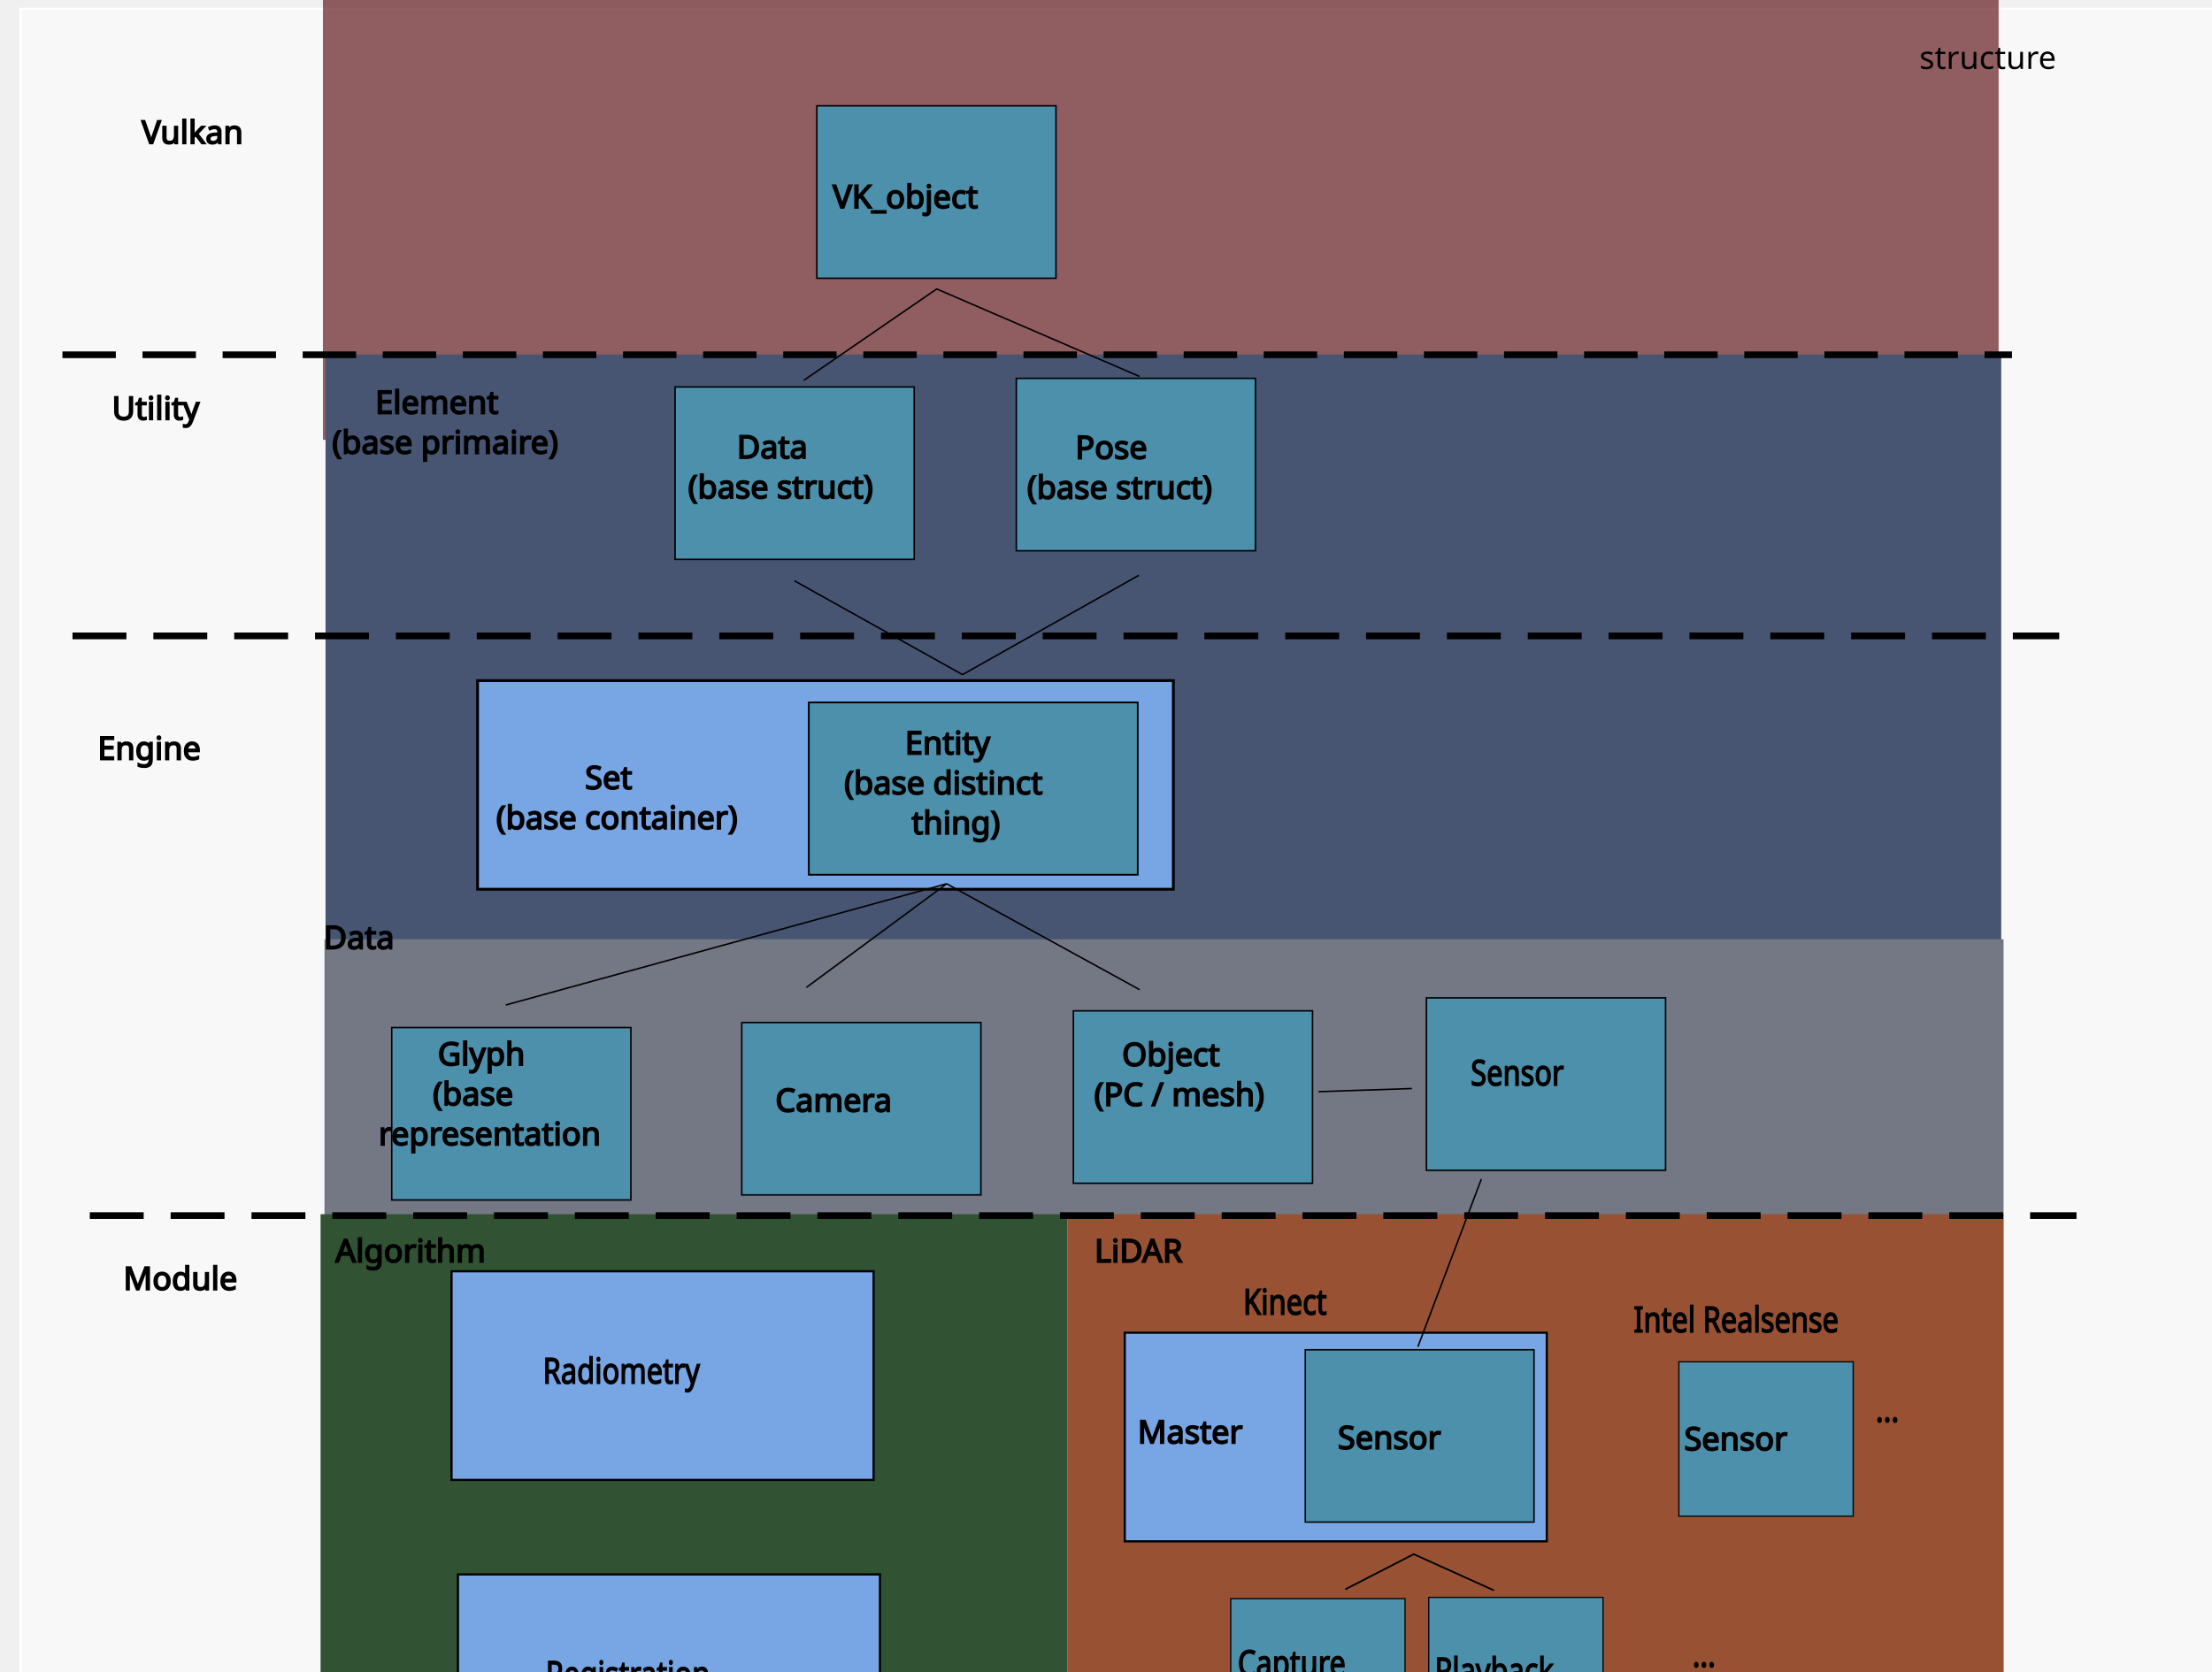
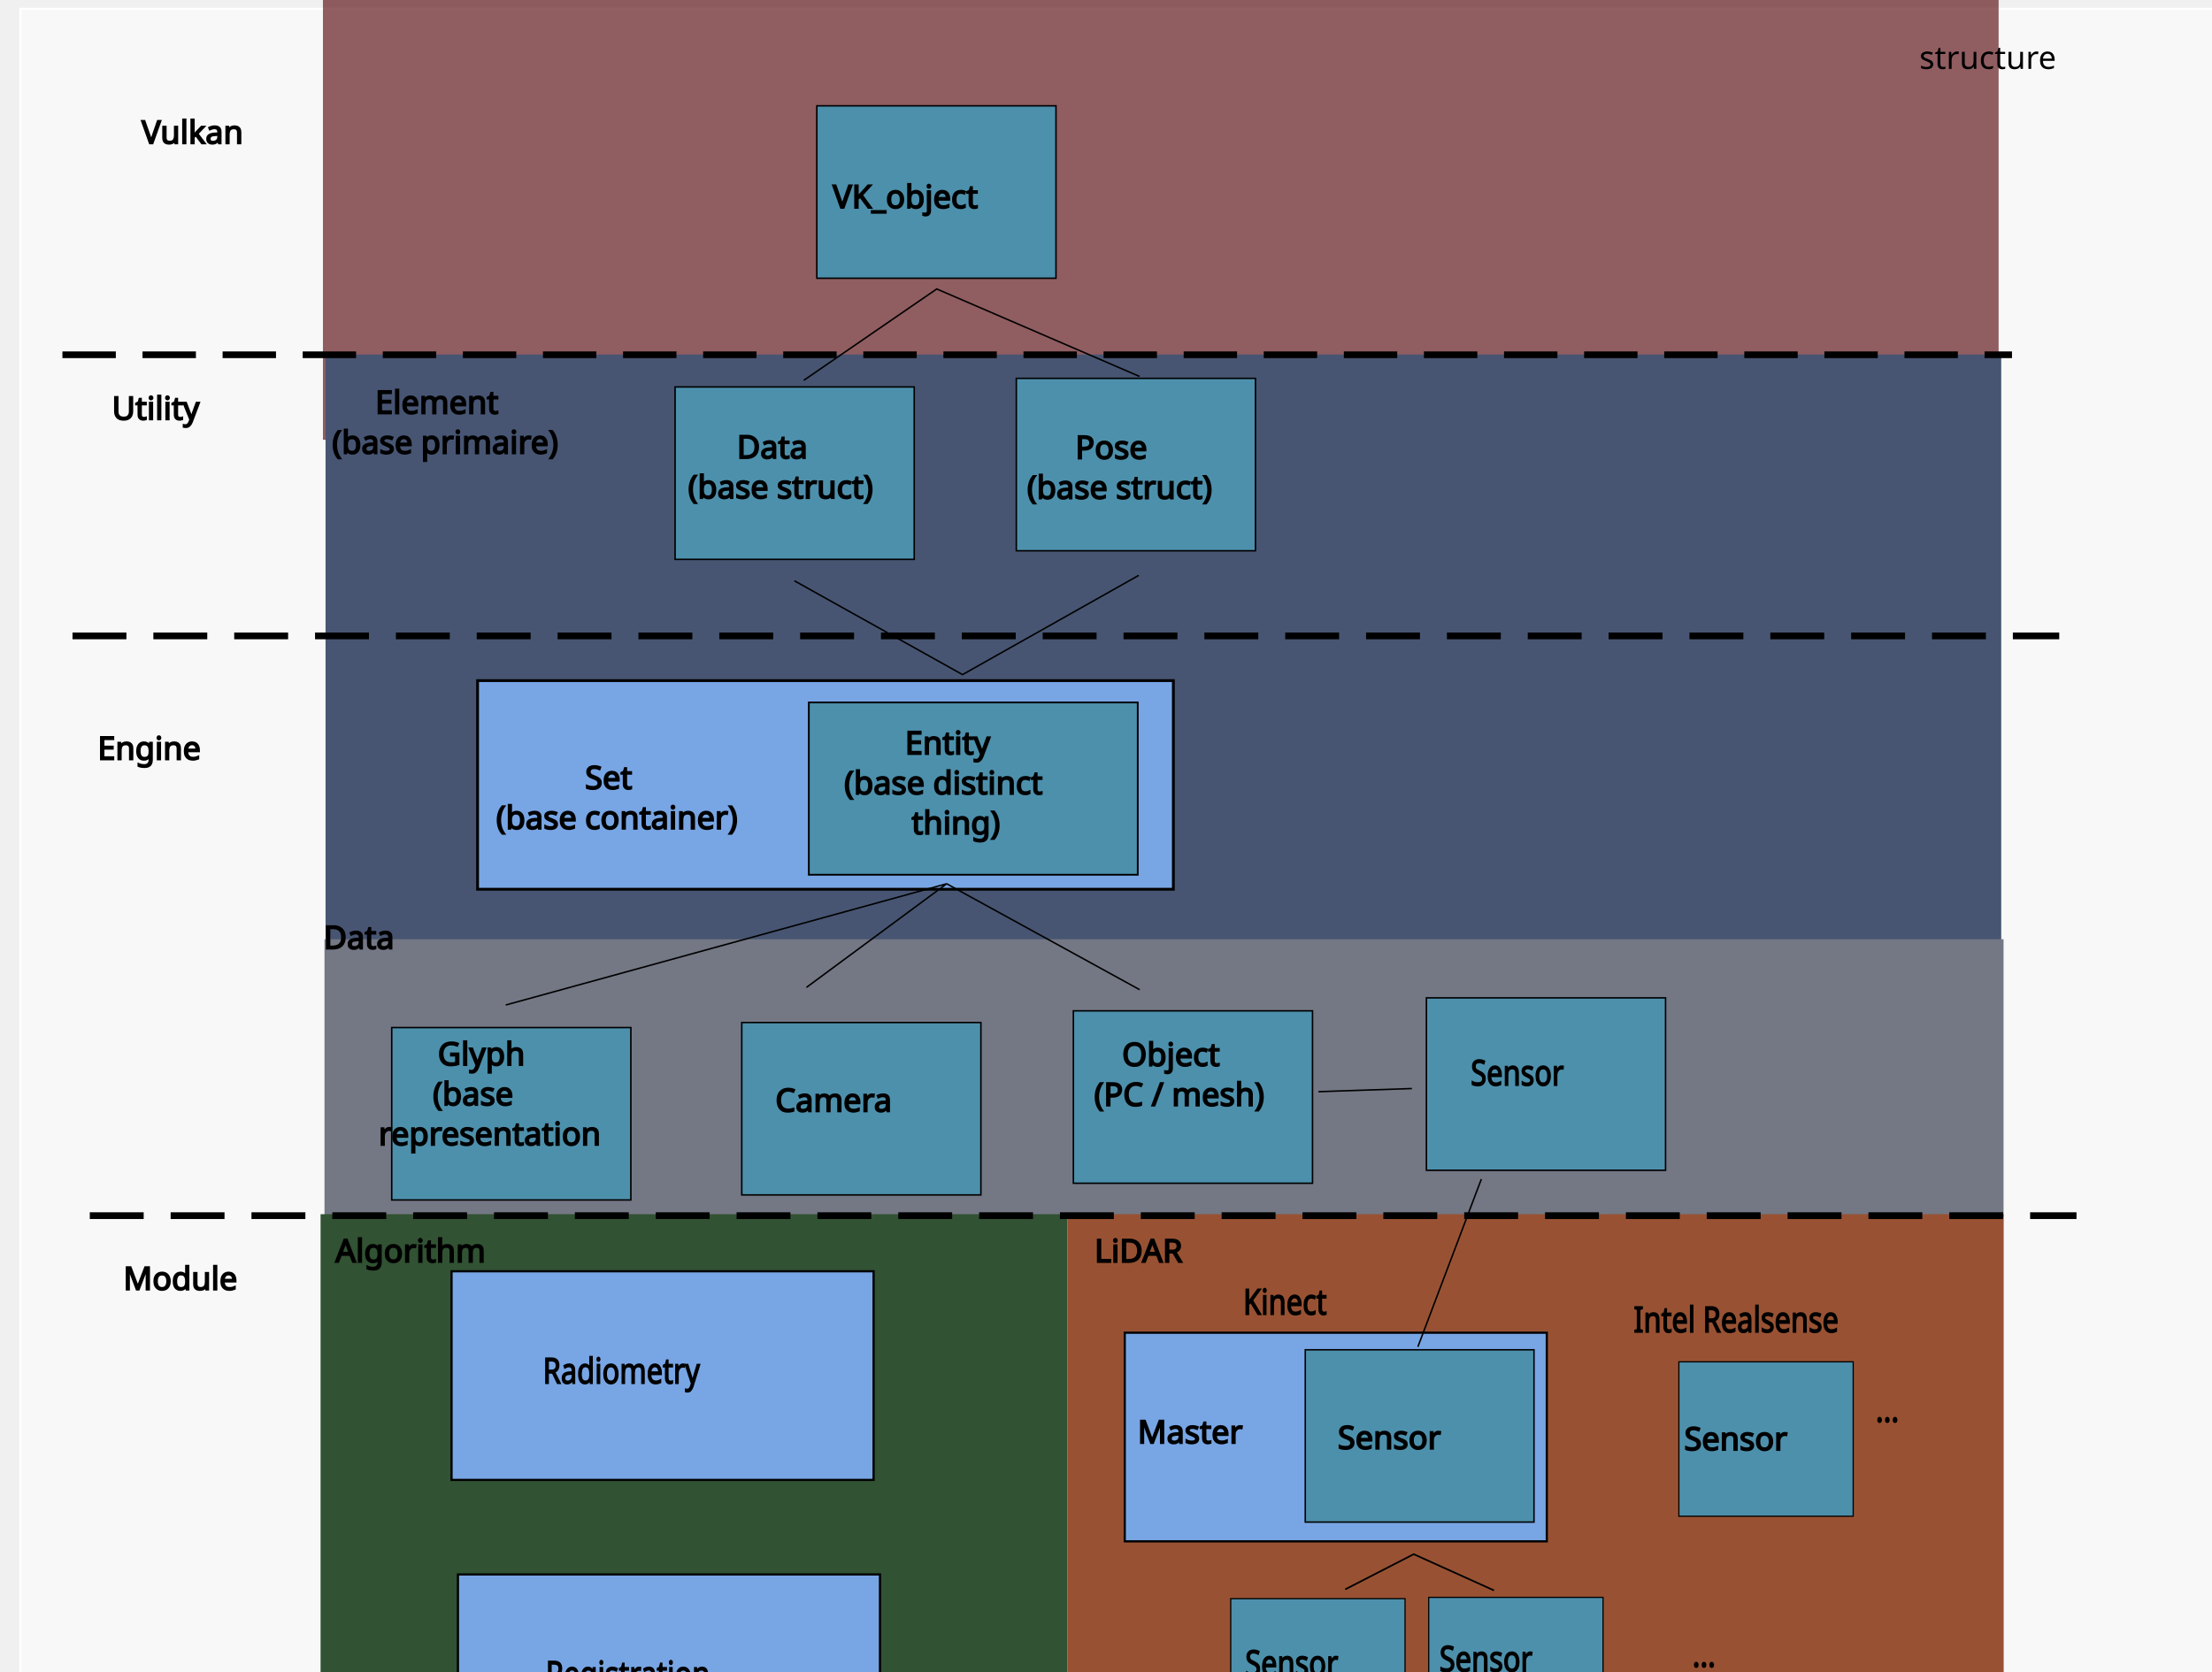
<svg xmlns="http://www.w3.org/2000/svg" width="390.759mm" height="295.349mm" viewBox="0 0 390.759 295.349" version="1.1" id="svg5">
  <defs id="defs2">
    <marker style="overflow:visible" id="TriangleOutL" refX="0" refY="0" orient="auto">
      <path transform="scale(0.8)" style="fill:context-stroke;fill-rule:evenodd;stroke:context-stroke;stroke-width:1pt" d="M 5.77,0 -2.88,5 V -5 Z" id="path2060" />
    </marker>
    <marker style="overflow:visible" id="TriangleInL" refX="0" refY="0" orient="auto">
      <path transform="scale(-0.8)" style="fill:context-stroke;fill-rule:evenodd;stroke:context-stroke;stroke-width:1pt" d="M 5.77,0 -2.88,5 V -5 Z" id="path2051" />
    </marker>
    <marker style="overflow:visible" id="TriangleInM" refX="0" refY="0" orient="auto">
      <path transform="scale(-0.4)" style="fill:context-stroke;fill-rule:evenodd;stroke:context-stroke;stroke-width:1pt" d="M 5.77,0 -2.88,5 V -5 Z" id="path2054" />
    </marker>
  </defs>
  <g id="layer1" transform="translate(331.2249,-3.443989)">
    <rect style="fill:#ffffff;fill-opacity:0.555;stroke:#ffffff;stroke-width:0.369" id="rect16124" width="390.389" height="323.467" x="-327.616" y="4.998" />
    <rect style="fill:#60161d;fill-opacity:0.685;stroke:none;stroke-width:7.63" id="rect33963-14" width="296.016" height="78.315" x="-274.177" y="2.835" />
    <rect style="opacity:1;fill:#475572;fill-opacity:1;stroke:none;stroke-width:8.889" id="rect33963" width="296.016" height="106.292" x="-273.715" y="66.081" />
    <rect style="fill:#747784;fill-opacity:1;stroke:none;stroke-width:6.043" id="rect33963-1" width="296.613" height="49.037" x="-273.901" y="169.394" />
    <rect style="fill:#985233;fill-opacity:1;stroke:none;stroke-width:6.794" id="rect33963-1-4-6" width="165.381" height="111.166" x="-142.648" y="217.973" />
    <rect style="fill:#315233;fill-opacity:1;stroke:none;stroke-width:6.069" id="rect33963-1-4-6-8" width="131.945" height="111.166" x="-274.593" y="217.973" />
    <text xml:space="preserve" style="font-style:normal;font-variant:normal;font-weight:normal;font-stretch:normal;font-size:5.644px;line-height:1.25;font-family:sans-serif;-inkscape-font-specification:'sans-serif, Normal';font-variant-ligatures:normal;font-variant-caps:normal;font-variant-numeric:normal;font-variant-east-asian:normal;text-align:center;text-anchor:middle;stroke:#000000;stroke-width:0.265;stroke-opacity:1" x="-248.911" y="76.522" id="text1714-6">
      <tspan style="font-style:normal;font-variant:normal;font-weight:normal;font-stretch:normal;font-size:5.644px;font-family:sans-serif;-inkscape-font-specification:'sans-serif, Normal';font-variant-ligatures:normal;font-variant-caps:normal;font-variant-numeric:normal;font-variant-east-asian:normal;text-align:center;text-anchor:middle;stroke:#000000;stroke-width:0.265;stroke-opacity:1" x="-248.911" y="76.522" id="tspan5735-0">Element</tspan>
      <tspan style="font-style:normal;font-variant:normal;font-weight:normal;font-stretch:normal;font-size:5.644px;font-family:sans-serif;-inkscape-font-specification:'sans-serif, Normal';font-variant-ligatures:normal;font-variant-caps:normal;font-variant-numeric:normal;font-variant-east-asian:normal;text-align:center;text-anchor:middle;stroke:#000000;stroke-width:0.265;stroke-opacity:1" x="-248.911" y="83.578" id="tspan2691">(base primaire)</tspan>
    </text>
    <text xml:space="preserve" style="font-style:normal;font-variant:normal;font-weight:normal;font-stretch:normal;font-size:5.644px;line-height:1.25;font-family:sans-serif;-inkscape-font-specification:'sans-serif, Normal';font-variant-ligatures:normal;font-variant-caps:normal;font-variant-numeric:normal;font-variant-east-asian:normal;text-align:center;text-anchor:middle;stroke:#000000;stroke-width:0.265;stroke-opacity:1" x="-264.151" y="171.078" id="text1714-6-9-9">
      <tspan style="font-style:normal;font-variant:normal;font-weight:normal;font-stretch:normal;font-size:5.644px;font-family:sans-serif;-inkscape-font-specification:'sans-serif, Normal';font-variant-ligatures:normal;font-variant-caps:normal;font-variant-numeric:normal;font-variant-east-asian:normal;text-align:center;text-anchor:middle;stroke:#000000;stroke-width:0.265;stroke-opacity:1" x="-264.151" y="171.078" id="tspan5735-0-0-3">Data</tspan>
    </text>
    <rect style="fill:#78a5e4;fill-opacity:1;stroke:#000000;stroke-width:0.497;stroke-opacity:1" id="rect896-8" width="122.913" height="36.862" x="-246.859" y="123.696" />
    <rect style="fill:#4d90ac;fill-opacity:1;stroke:#000000;stroke-width:0.311;stroke-opacity:1" id="rect896" width="58.104" height="30.443" x="-188.341" y="127.553" />
    <text xml:space="preserve" style="font-style:normal;font-variant:normal;font-weight:normal;font-stretch:normal;font-size:5.644px;line-height:1.25;font-family:sans-serif;-inkscape-font-specification:'sans-serif, Normal';font-variant-ligatures:normal;font-variant-caps:normal;font-variant-numeric:normal;font-variant-east-asian:normal;text-align:center;text-anchor:middle;stroke:#000000;stroke-width:0.265;stroke-opacity:1" x="-158.693" y="136.7" id="text1714">
      <tspan style="font-style:normal;font-variant:normal;font-weight:normal;font-stretch:normal;font-size:5.644px;font-family:sans-serif;-inkscape-font-specification:'sans-serif, Normal';font-variant-ligatures:normal;font-variant-caps:normal;font-variant-numeric:normal;font-variant-east-asian:normal;text-align:center;text-anchor:middle;stroke:#000000;stroke-width:0.265;stroke-opacity:1" x="-158.693" y="136.7" id="tspan5735">Entity</tspan>
      <tspan style="font-style:normal;font-variant:normal;font-weight:normal;font-stretch:normal;font-size:5.644px;font-family:sans-serif;-inkscape-font-specification:'sans-serif, Normal';font-variant-ligatures:normal;font-variant-caps:normal;font-variant-numeric:normal;font-variant-east-asian:normal;text-align:center;text-anchor:middle;stroke:#000000;stroke-width:0.265;stroke-opacity:1" x="-158.693" y="143.756" id="tspan5782">(base distinct </tspan>
      <tspan style="font-style:normal;font-variant:normal;font-weight:normal;font-stretch:normal;font-size:5.644px;font-family:sans-serif;-inkscape-font-specification:'sans-serif, Normal';font-variant-ligatures:normal;font-variant-caps:normal;font-variant-numeric:normal;font-variant-east-asian:normal;text-align:center;text-anchor:middle;stroke:#000000;stroke-width:0.265;stroke-opacity:1" x="-158.693" y="150.811" id="tspan7902">thing)</tspan>
    </text>
    <rect style="fill:#4d90ac;fill-opacity:1;stroke:#000000;stroke-width:0.265;stroke-opacity:1" id="rect896-89" width="42.244" height="30.462" x="-141.607" y="182.042" />
    <text xml:space="preserve" style="font-style:normal;font-variant:normal;font-weight:normal;font-stretch:normal;font-size:5.644px;line-height:1.25;font-family:sans-serif;-inkscape-font-specification:'sans-serif, Normal';font-variant-ligatures:normal;font-variant-caps:normal;font-variant-numeric:normal;font-variant-east-asian:normal;text-align:center;text-anchor:middle;stroke:#000000;stroke-width:0.265;stroke-opacity:1" x="-119.238" y="191.756" id="text1714-64">
      <tspan id="tspan1712-3" style="font-style:normal;font-variant:normal;font-weight:normal;font-stretch:normal;font-size:5.644px;font-family:sans-serif;-inkscape-font-specification:'sans-serif, Normal';font-variant-ligatures:normal;font-variant-caps:normal;font-variant-numeric:normal;font-variant-east-asian:normal;text-align:center;text-anchor:middle;stroke:#000000;stroke-width:0.265;stroke-opacity:1" x="-119.238" y="191.756">Object</tspan>
      <tspan style="font-style:normal;font-variant:normal;font-weight:normal;font-stretch:normal;font-size:5.644px;font-family:sans-serif;-inkscape-font-specification:'sans-serif, Normal';font-variant-ligatures:normal;font-variant-caps:normal;font-variant-numeric:normal;font-variant-east-asian:normal;text-align:center;text-anchor:middle;stroke:#000000;stroke-width:0.265;stroke-opacity:1" x="-119.238" y="198.812" id="tspan31376">(PC / mesh)</tspan>
    </text>
    <rect style="fill:#4d90ac;fill-opacity:1;stroke:#000000;stroke-width:0.265;stroke-opacity:1" id="rect896-89-3" width="42.244" height="30.462" x="-211.968" y="71.813" />
    <text xml:space="preserve" style="font-style:normal;font-variant:normal;font-weight:normal;font-stretch:normal;font-size:5.644px;line-height:1.25;font-family:sans-serif;-inkscape-font-specification:'sans-serif, Normal';font-variant-ligatures:normal;font-variant-caps:normal;font-variant-numeric:normal;font-variant-east-asian:normal;text-align:center;text-anchor:middle;stroke:#000000;stroke-width:0.265;stroke-opacity:1" x="-189.661" y="84.422" id="text1714-64-1">
      <tspan id="tspan1712-3-7" style="font-style:normal;font-variant:normal;font-weight:normal;font-stretch:normal;font-size:5.644px;font-family:sans-serif;-inkscape-font-specification:'sans-serif, Normal';font-variant-ligatures:normal;font-variant-caps:normal;font-variant-numeric:normal;font-variant-east-asian:normal;text-align:center;text-anchor:middle;stroke:#000000;stroke-width:0.265;stroke-opacity:1" x="-189.661" y="84.422">Data</tspan>
      <tspan style="font-style:normal;font-variant:normal;font-weight:normal;font-stretch:normal;font-size:5.644px;font-family:sans-serif;-inkscape-font-specification:'sans-serif, Normal';font-variant-ligatures:normal;font-variant-caps:normal;font-variant-numeric:normal;font-variant-east-asian:normal;text-align:center;text-anchor:middle;stroke:#000000;stroke-width:0.265;stroke-opacity:1" x="-189.661" y="91.478" id="tspan14858">(base struct)</tspan>
    </text>
    <text xml:space="preserve" style="font-style:normal;font-variant:normal;font-weight:normal;font-stretch:normal;font-size:5.644px;line-height:1.25;font-family:sans-serif;-inkscape-font-specification:'sans-serif, Normal';font-variant-ligatures:normal;font-variant-caps:normal;font-variant-numeric:normal;font-variant-east-asian:normal;text-align:center;text-anchor:middle;stroke:#000000;stroke-width:0.265;stroke-opacity:1" x="-218.575" y="142.839" id="text1714-83">
      <tspan style="font-style:normal;font-variant:normal;font-weight:normal;font-stretch:normal;font-size:5.644px;font-family:sans-serif;-inkscape-font-specification:'sans-serif, Normal';font-variant-ligatures:normal;font-variant-caps:normal;font-variant-numeric:normal;font-variant-east-asian:normal;text-align:center;text-anchor:middle;stroke:#000000;stroke-width:0.265;stroke-opacity:1" x="-218.575" y="142.839" id="tspan4414">Set</tspan>
      <tspan style="font-style:normal;font-variant:normal;font-weight:normal;font-stretch:normal;font-size:5.644px;font-family:sans-serif;-inkscape-font-specification:'sans-serif, Normal';font-variant-ligatures:normal;font-variant-caps:normal;font-variant-numeric:normal;font-variant-east-asian:normal;text-align:center;text-anchor:middle;stroke:#000000;stroke-width:0.265;stroke-opacity:1" x="-218.575" y="149.895" id="tspan4418">(base container)</tspan>
    </text>
    <rect style="fill:#78a5e4;fill-opacity:1;stroke:#000000;stroke-width:0.387;stroke-opacity:1" id="rect896-8-6" width="74.557" height="36.862" x="-132.535" y="238.911" />
    <rect style="fill:#78a5e4;fill-opacity:1;stroke:#000000;stroke-width:0.387;stroke-opacity:1" id="rect896-8-6-6" width="74.557" height="36.862" x="-251.459" y="228.058" />
    <rect style="fill:#4d90ac;fill-opacity:1;stroke:#000000;stroke-width:0.259;stroke-opacity:1" id="rect896-9" width="40.404" height="30.443" x="-100.643" y="241.927" />
    <text xml:space="preserve" style="font-style:normal;font-variant:normal;font-weight:normal;font-stretch:normal;font-size:5.644px;line-height:1.25;font-family:sans-serif;-inkscape-font-specification:'sans-serif, Normal';font-variant-ligatures:normal;font-variant-caps:normal;font-variant-numeric:normal;font-variant-east-asian:normal;text-align:center;text-anchor:middle;stroke:#000000;stroke-width:0.265;stroke-opacity:1" x="-82.122" y="259.436" id="text1714-4">
      <tspan style="font-style:normal;font-variant:normal;font-weight:normal;font-stretch:normal;font-size:5.644px;font-family:sans-serif;-inkscape-font-specification:'sans-serif, Normal';font-variant-ligatures:normal;font-variant-caps:normal;font-variant-numeric:normal;font-variant-east-asian:normal;text-align:center;text-anchor:middle;stroke:#000000;stroke-width:0.265;stroke-opacity:1" x="-82.122" y="259.436" id="tspan7902-6">Sensor</tspan>
    </text>
    <text xml:space="preserve" style="font-style:normal;font-variant:normal;font-weight:normal;font-stretch:normal;font-size:5.644px;line-height:1.25;font-family:sans-serif;-inkscape-font-specification:'sans-serif, Normal';font-variant-ligatures:normal;font-variant-caps:normal;font-variant-numeric:normal;font-variant-east-asian:normal;text-align:center;text-anchor:middle;stroke:#000000;stroke-width:0.265;stroke-opacity:1" x="-117.307" y="258.442" id="text1714-83-4">
      <tspan style="font-style:normal;font-variant:normal;font-weight:normal;font-stretch:normal;font-size:5.644px;font-family:sans-serif;-inkscape-font-specification:'sans-serif, Normal';font-variant-ligatures:normal;font-variant-caps:normal;font-variant-numeric:normal;font-variant-east-asian:normal;text-align:center;text-anchor:middle;stroke:#000000;stroke-width:0.265;stroke-opacity:1" x="-117.307" y="258.442" id="tspan4418-2">Master</tspan>
    </text>
    <rect style="fill:#4d90ac;fill-opacity:1;stroke:#000000;stroke-width:0.265;stroke-opacity:1" id="rect896-1-5" width="42.244" height="30.462" x="-186.925" y="22.142" />
    <text xml:space="preserve" style="font-style:normal;font-variant:normal;font-weight:normal;font-stretch:normal;font-size:5.644px;line-height:1.25;font-family:sans-serif;-inkscape-font-specification:'sans-serif, Normal';font-variant-ligatures:normal;font-variant-caps:normal;font-variant-numeric:normal;font-variant-east-asian:normal;stroke:#000000;stroke-width:0.265;stroke-opacity:1" x="-184.121" y="40.194" id="text1714-7-9">
      <tspan id="tspan1712-5-7" style="font-style:normal;font-variant:normal;font-weight:normal;font-stretch:normal;font-size:5.644px;font-family:sans-serif;-inkscape-font-specification:'sans-serif, Normal';font-variant-ligatures:normal;font-variant-caps:normal;font-variant-numeric:normal;font-variant-east-asian:normal;stroke:#000000;stroke-width:0.265;stroke-opacity:1" x="-184.121" y="40.194">VK_object</tspan>
    </text>
    <rect style="fill:#4d90ac;fill-opacity:1;stroke:#000000;stroke-width:0.265;stroke-opacity:1" id="rect896-17" width="42.244" height="30.462" x="-262.024" y="184.995" />
    <text xml:space="preserve" style="font-style:normal;font-variant:normal;font-weight:normal;font-stretch:normal;font-size:5.644px;line-height:1.25;font-family:sans-serif;-inkscape-font-specification:'sans-serif, Normal';font-variant-ligatures:normal;font-variant-caps:normal;font-variant-numeric:normal;font-variant-east-asian:normal;text-align:center;text-anchor:middle;stroke:#000000;stroke-width:0.265;stroke-opacity:1" x="-241.048" y="191.654" id="text1714-8">
      <tspan id="tspan1712-57" style="font-style:normal;font-variant:normal;font-weight:normal;font-stretch:normal;font-size:5.644px;font-family:sans-serif;-inkscape-font-specification:'sans-serif, Normal';font-variant-ligatures:normal;font-variant-caps:normal;font-variant-numeric:normal;font-variant-east-asian:normal;text-align:center;text-anchor:middle;stroke:#000000;stroke-width:0.265;stroke-opacity:1" x="-241.048" y="191.654">Glyph</tspan>
      <tspan style="font-style:normal;font-variant:normal;font-weight:normal;font-stretch:normal;font-size:5.644px;font-family:sans-serif;-inkscape-font-specification:'sans-serif, Normal';font-variant-ligatures:normal;font-variant-caps:normal;font-variant-numeric:normal;font-variant-east-asian:normal;text-align:center;text-anchor:middle;stroke:#000000;stroke-width:0.265;stroke-opacity:1" x="-241.048" y="198.71" id="tspan20344">(base  </tspan>
      <tspan style="font-style:normal;font-variant:normal;font-weight:normal;font-stretch:normal;font-size:5.644px;font-family:sans-serif;-inkscape-font-specification:'sans-serif, Normal';font-variant-ligatures:normal;font-variant-caps:normal;font-variant-numeric:normal;font-variant-east-asian:normal;text-align:center;text-anchor:middle;stroke:#000000;stroke-width:0.265;stroke-opacity:1" x="-241.048" y="205.765" id="tspan23356">representation</tspan>
    </text>
    <rect style="fill:#4d90ac;fill-opacity:1;stroke:#000000;stroke-width:0.265;stroke-opacity:1" id="rect896-17-4-1-6" width="42.244" height="30.462" x="-79.24" y="179.748" />
    <text xml:space="preserve" style="font-style:normal;font-variant:normal;font-weight:normal;font-stretch:normal;font-size:5.644px;line-height:1.25;font-family:sans-serif;-inkscape-font-specification:'sans-serif, Normal';font-variant-ligatures:normal;font-variant-caps:normal;font-variant-numeric:normal;font-variant-east-asian:normal;text-align:center;text-anchor:middle;stroke:#000000;stroke-width:0.214;stroke-opacity:1" x="-66.37" y="176.117" id="text1714-8-1" transform="scale(0.9022003,1.108401)">
      <tspan style="font-style:normal;font-variant:normal;font-weight:normal;font-stretch:normal;font-size:5.644px;font-family:sans-serif;-inkscape-font-specification:'sans-serif, Normal';font-variant-ligatures:normal;font-variant-caps:normal;font-variant-numeric:normal;font-variant-east-asian:normal;text-align:center;text-anchor:middle;stroke:#000000;stroke-width:0.214;stroke-opacity:1" x="-66.37" y="176.117" id="tspan25914">Sensor</tspan>
    </text>
    <rect style="fill:#4d90ac;fill-opacity:1;stroke:#000000;stroke-width:0.214;stroke-opacity:1" id="rect896-17-4-6" width="30.795" height="27.282" x="-113.812" y="285.896" />
    <text xml:space="preserve" style="font-style:normal;font-variant:normal;font-weight:normal;font-stretch:normal;font-size:5.644px;line-height:1.25;font-family:sans-serif;-inkscape-font-specification:'sans-serif, Normal';font-variant-ligatures:normal;font-variant-caps:normal;font-variant-numeric:normal;font-variant-east-asian:normal;text-align:center;text-anchor:middle;stroke:#000000;stroke-width:0.214;stroke-opacity:1" x="-109.073" y="270.221" id="text1714-8-1-5" transform="scale(0.9022003,1.108401)">
-       <tspan style="font-style:normal;font-variant:normal;font-weight:normal;font-stretch:normal;font-size:5.644px;font-family:sans-serif;-inkscape-font-specification:'sans-serif, Normal';font-variant-ligatures:normal;font-variant-caps:normal;font-variant-numeric:normal;font-variant-east-asian:normal;text-align:center;text-anchor:middle;stroke:#000000;stroke-width:0.214;stroke-opacity:1" x="-109.073" y="270.221" id="tspan25914-7">Capture</tspan>
-       <tspan style="font-style:normal;font-variant:normal;font-weight:normal;font-stretch:normal;font-size:5.644px;font-family:sans-serif;-inkscape-font-specification:'sans-serif, Normal';font-variant-ligatures:normal;font-variant-caps:normal;font-variant-numeric:normal;font-variant-east-asian:normal;text-align:center;text-anchor:middle;stroke:#000000;stroke-width:0.214;stroke-opacity:1" x="-109.073" y="277.276" id="tspan7703">sensor</tspan>
+       <tspan style="font-style:normal;font-variant:normal;font-weight:normal;font-stretch:normal;font-size:5.644px;font-family:sans-serif;-inkscape-font-specification:'sans-serif, Normal';font-variant-ligatures:normal;font-variant-caps:normal;font-variant-numeric:normal;font-variant-east-asian:normal;text-align:center;text-anchor:middle;stroke:#000000;stroke-width:0.214;stroke-opacity:1" x="-109.073" y="270.221" id="tspan7703">Sensor</tspan>
+       <tspan style="font-style:normal;font-variant:normal;font-weight:normal;font-stretch:normal;font-size:5.644px;font-family:sans-serif;-inkscape-font-specification:'sans-serif, Normal';font-variant-ligatures:normal;font-variant-caps:normal;font-variant-numeric:normal;font-variant-east-asian:normal;text-align:center;text-anchor:middle;stroke:#000000;stroke-width:0.214;stroke-opacity:1" x="-109.073" y="277.276" id="tspan3149">capture</tspan>
    </text>
    <text xml:space="preserve" style="font-style:normal;font-variant:normal;font-weight:normal;font-stretch:normal;font-size:5.644px;line-height:1.25;font-family:sans-serif;-inkscape-font-specification:'sans-serif, Normal';font-variant-ligatures:normal;font-variant-caps:normal;font-variant-numeric:normal;font-variant-east-asian:normal;text-align:center;text-anchor:middle;stroke:#000000;stroke-width:0.214;stroke-opacity:1" x="-111.855" y="212.643" id="text1714-8-1-5-8" transform="scale(0.9022003,1.108401)">
      <tspan style="font-style:normal;font-variant:normal;font-weight:normal;font-stretch:normal;font-size:5.644px;font-family:sans-serif;-inkscape-font-specification:'sans-serif, Normal';font-variant-ligatures:normal;font-variant-caps:normal;font-variant-numeric:normal;font-variant-east-asian:normal;text-align:center;text-anchor:middle;stroke:#000000;stroke-width:0.214;stroke-opacity:1" x="-111.855" y="212.643" id="tspan25914-7-8">Kinect</tspan>
    </text>
    <text xml:space="preserve" style="font-style:normal;font-variant:normal;font-weight:normal;font-stretch:normal;font-size:5.644px;line-height:1.25;font-family:sans-serif;-inkscape-font-specification:'sans-serif, Normal';font-variant-ligatures:normal;font-variant-caps:normal;font-variant-numeric:normal;font-variant-east-asian:normal;text-align:center;text-anchor:middle;stroke:#000000;stroke-width:0.214;stroke-opacity:1" x="-241.79" y="223.628" id="text1714-8-1-5-8-8" transform="scale(0.9022003,1.108401)">
      <tspan style="font-style:normal;font-variant:normal;font-weight:normal;font-stretch:normal;font-size:5.644px;font-family:sans-serif;-inkscape-font-specification:'sans-serif, Normal';font-variant-ligatures:normal;font-variant-caps:normal;font-variant-numeric:normal;font-variant-east-asian:normal;text-align:center;text-anchor:middle;stroke:#000000;stroke-width:0.214;stroke-opacity:1" x="-241.79" y="223.628" id="tspan25914-7-8-3">Radiometry</tspan>
    </text>
    <rect style="fill:#78a5e4;fill-opacity:1;stroke:#000000;stroke-width:0.387;stroke-opacity:1" id="rect896-8-6-6-8" width="74.557" height="36.862" x="-250.328" y="281.619" />
    <text xml:space="preserve" style="font-style:normal;font-variant:normal;font-weight:normal;font-stretch:normal;font-size:5.644px;line-height:1.25;font-family:sans-serif;-inkscape-font-specification:'sans-serif, Normal';font-variant-ligatures:normal;font-variant-caps:normal;font-variant-numeric:normal;font-variant-east-asian:normal;text-align:center;text-anchor:middle;stroke:#000000;stroke-width:0.214;stroke-opacity:1" x="-240.536" y="271.951" id="text1714-8-1-5-8-8-3" transform="scale(0.9022003,1.108401)">
      <tspan style="font-style:normal;font-variant:normal;font-weight:normal;font-stretch:normal;font-size:5.644px;font-family:sans-serif;-inkscape-font-specification:'sans-serif, Normal';font-variant-ligatures:normal;font-variant-caps:normal;font-variant-numeric:normal;font-variant-east-asian:normal;text-align:center;text-anchor:middle;stroke:#000000;stroke-width:0.214;stroke-opacity:1" x="-240.536" y="271.951" id="tspan25914-7-8-3-3">Registration</tspan>
    </text>
    <rect style="fill:#4d90ac;fill-opacity:1;stroke:#000000;stroke-width:0.214;stroke-opacity:1" id="rect896-17-4-9" width="30.795" height="27.282" x="-78.836" y="285.672" />
-     <text xml:space="preserve" style="font-style:normal;font-variant:normal;font-weight:normal;font-stretch:normal;font-size:5.644px;line-height:1.25;font-family:sans-serif;-inkscape-font-specification:'sans-serif, Normal';font-variant-ligatures:normal;font-variant-caps:normal;font-variant-numeric:normal;font-variant-east-asian:normal;text-align:center;text-anchor:middle;stroke:#000000;stroke-width:0.214;stroke-opacity:1" x="-69.427" y="271.4" id="text1714-8-1-6" transform="scale(0.9022003,1.108401)">
-       <tspan style="font-style:normal;font-variant:normal;font-weight:normal;font-stretch:normal;font-size:5.644px;font-family:sans-serif;-inkscape-font-specification:'sans-serif, Normal';font-variant-ligatures:normal;font-variant-caps:normal;font-variant-numeric:normal;font-variant-east-asian:normal;text-align:center;text-anchor:middle;stroke:#000000;stroke-width:0.214;stroke-opacity:1" x="-69.427" y="271.4" id="tspan25914-410">Playback</tspan>
-       <tspan style="font-style:normal;font-variant:normal;font-weight:normal;font-stretch:normal;font-size:5.644px;font-family:sans-serif;-inkscape-font-specification:'sans-serif, Normal';font-variant-ligatures:normal;font-variant-caps:normal;font-variant-numeric:normal;font-variant-east-asian:normal;text-align:center;text-anchor:middle;stroke:#000000;stroke-width:0.214;stroke-opacity:1" x="-69.427" y="278.456" id="tspan8719">sensor</tspan>
+     <text xml:space="preserve" style="font-style:normal;font-variant:normal;font-weight:normal;font-stretch:normal;font-size:5.644px;line-height:1.25;font-family:sans-serif;-inkscape-font-specification:'sans-serif, Normal';font-variant-ligatures:normal;font-variant-caps:normal;font-variant-numeric:normal;font-variant-east-asian:normal;text-align:center;text-anchor:middle;stroke:#000000;stroke-width:0.214;stroke-opacity:1" x="-71.039" y="269.535" id="text1714-8-1-6" transform="scale(0.9022003,1.108401)">
+       <tspan style="font-style:normal;font-variant:normal;font-weight:normal;font-stretch:normal;font-size:5.644px;font-family:sans-serif;-inkscape-font-specification:'sans-serif, Normal';font-variant-ligatures:normal;font-variant-caps:normal;font-variant-numeric:normal;font-variant-east-asian:normal;text-align:center;text-anchor:middle;stroke:#000000;stroke-width:0.214;stroke-opacity:1" x="-71.039" y="269.535" id="tspan8719">Sensor</tspan>
+       <tspan style="font-style:normal;font-variant:normal;font-weight:normal;font-stretch:normal;font-size:5.644px;font-family:sans-serif;-inkscape-font-specification:'sans-serif, Normal';font-variant-ligatures:normal;font-variant-caps:normal;font-variant-numeric:normal;font-variant-east-asian:normal;text-align:center;text-anchor:middle;stroke:#000000;stroke-width:0.214;stroke-opacity:1" x="-71.039" y="276.59" id="tspan3993">playback</tspan>
    </text>
    <rect style="fill:#4d90ac;fill-opacity:1;stroke:#000000;stroke-width:0.214;stroke-opacity:1" id="rect896-17-4-42" width="30.795" height="27.282" x="-34.645" y="244.056" />
    <text xml:space="preserve" style="font-style:normal;font-variant:normal;font-weight:normal;font-stretch:normal;font-size:5.644px;line-height:1.25;font-family:sans-serif;-inkscape-font-specification:'sans-serif, Normal';font-variant-ligatures:normal;font-variant-caps:normal;font-variant-numeric:normal;font-variant-east-asian:normal;text-align:center;text-anchor:middle;stroke:#000000;stroke-width:0.214;stroke-opacity:1" x="-23.509" y="215.453" id="text1714-8-1-2" transform="scale(0.9022003,1.108401)">
      <tspan style="font-style:normal;font-variant:normal;font-weight:normal;font-stretch:normal;font-size:5.644px;font-family:sans-serif;-inkscape-font-specification:'sans-serif, Normal';font-variant-ligatures:normal;font-variant-caps:normal;font-variant-numeric:normal;font-variant-east-asian:normal;text-align:center;text-anchor:middle;stroke:#000000;stroke-width:0.214;stroke-opacity:1" x="-23.509" y="215.453" id="tspan18100">Intel Realsense</tspan>
    </text>
    <text xml:space="preserve" style="font-style:normal;font-variant:normal;font-weight:normal;font-stretch:normal;font-size:5.644px;line-height:1.25;font-family:sans-serif;-inkscape-font-specification:'sans-serif, Normal';font-variant-ligatures:normal;font-variant-caps:normal;font-variant-numeric:normal;font-variant-east-asian:normal;text-align:center;text-anchor:middle;stroke:#000000;stroke-width:0.214;stroke-opacity:1" x="6.082" y="229.748" id="text1714-8-1-2-8" transform="scale(0.9022003,1.108401)">
      <tspan style="font-style:normal;font-variant:normal;font-weight:normal;font-stretch:normal;font-size:5.644px;font-family:sans-serif;-inkscape-font-specification:'sans-serif, Normal';font-variant-ligatures:normal;font-variant-caps:normal;font-variant-numeric:normal;font-variant-east-asian:normal;text-align:center;text-anchor:middle;stroke:#000000;stroke-width:0.214;stroke-opacity:1" x="6.082" y="229.748" id="tspan25914-41-9">...</tspan>
    </text>
    <text xml:space="preserve" style="font-style:normal;font-variant:normal;font-weight:normal;font-stretch:normal;font-size:5.644px;line-height:1.25;font-family:sans-serif;-inkscape-font-specification:'sans-serif, Normal';font-variant-ligatures:normal;font-variant-caps:normal;font-variant-numeric:normal;font-variant-east-asian:normal;text-align:center;text-anchor:middle;stroke:#000000;stroke-width:0.214;stroke-opacity:1" x="-29.81" y="268.796" id="text1714-8-1-2-8-8" transform="scale(0.9022003,1.108401)">
      <tspan style="font-style:normal;font-variant:normal;font-weight:normal;font-stretch:normal;font-size:5.644px;font-family:sans-serif;-inkscape-font-specification:'sans-serif, Normal';font-variant-ligatures:normal;font-variant-caps:normal;font-variant-numeric:normal;font-variant-east-asian:normal;text-align:center;text-anchor:middle;stroke:#000000;stroke-width:0.214;stroke-opacity:1" x="-29.81" y="268.796" id="tspan25914-41-9-6">...</tspan>
    </text>
    <rect style="fill:#4d90ac;fill-opacity:1;stroke:#000000;stroke-width:0.265;stroke-opacity:1" id="rect896-17-4-1" width="42.244" height="30.462" x="-200.189" y="184.105" />
    <text xml:space="preserve" style="font-style:normal;font-variant:normal;font-weight:normal;font-stretch:normal;font-size:5.644px;line-height:1.25;font-family:sans-serif;-inkscape-font-specification:'sans-serif, Normal';font-variant-ligatures:normal;font-variant-caps:normal;font-variant-numeric:normal;font-variant-east-asian:normal;stroke:#000000;stroke-width:0.265;stroke-opacity:1" x="-194.249" y="199.835" id="text1714-8-1-7">
      <tspan id="tspan1712-57-8-5" style="font-style:normal;font-variant:normal;font-weight:normal;font-stretch:normal;font-size:5.644px;font-family:sans-serif;-inkscape-font-specification:'sans-serif, Normal';font-variant-ligatures:normal;font-variant-caps:normal;font-variant-numeric:normal;font-variant-east-asian:normal;stroke:#000000;stroke-width:0.265;stroke-opacity:1" x="-194.249" y="199.835">Camera</tspan>
    </text>
    <text xml:space="preserve" style="font-style:normal;font-variant:normal;font-weight:normal;font-stretch:normal;font-size:5.644px;line-height:1.25;font-family:sans-serif;-inkscape-font-specification:'sans-serif, Normal';font-variant-ligatures:normal;font-variant-caps:normal;font-variant-numeric:normal;font-variant-east-asian:normal;stroke:#000000;stroke-width:0.265;stroke-opacity:1" x="-313.974" y="137.646" id="text10767">
      <tspan id="tspan10765" style="font-style:normal;font-variant:normal;font-weight:normal;font-stretch:normal;font-size:5.644px;font-family:sans-serif;-inkscape-font-specification:'sans-serif, Normal';font-variant-ligatures:normal;font-variant-caps:normal;font-variant-numeric:normal;font-variant-east-asian:normal;stroke:#000000;stroke-width:0.265;stroke-opacity:1" x="-313.974" y="137.646">Engine</tspan>
    </text>
    <text xml:space="preserve" style="font-style:normal;font-variant:normal;font-weight:normal;font-stretch:normal;font-size:5.644px;line-height:1.25;font-family:sans-serif;-inkscape-font-specification:'sans-serif, Normal';font-variant-ligatures:normal;font-variant-caps:normal;font-variant-numeric:normal;font-variant-east-asian:normal;stroke:#000000;stroke-width:0.265;stroke-opacity:1" x="-309.424" y="231.327" id="text10767-4">
      <tspan id="tspan10765-1" style="font-style:normal;font-variant:normal;font-weight:normal;font-stretch:normal;font-size:5.644px;font-family:sans-serif;-inkscape-font-specification:'sans-serif, Normal';font-variant-ligatures:normal;font-variant-caps:normal;font-variant-numeric:normal;font-variant-east-asian:normal;stroke:#000000;stroke-width:0.265;stroke-opacity:1" x="-309.424" y="231.327">Module</tspan>
    </text>
    <text xml:space="preserve" style="font-style:normal;font-variant:normal;font-weight:normal;font-stretch:normal;font-size:5.644px;line-height:1.25;font-family:sans-serif;-inkscape-font-specification:'sans-serif, Normal';font-variant-ligatures:normal;font-variant-caps:normal;font-variant-numeric:normal;font-variant-east-asian:normal;stroke:#000000;stroke-width:0.265;stroke-opacity:1" x="-271.974" y="226.442" id="text10767-4-3">
      <tspan id="tspan10765-1-8" style="font-style:normal;font-variant:normal;font-weight:normal;font-stretch:normal;font-size:5.644px;font-family:sans-serif;-inkscape-font-specification:'sans-serif, Normal';font-variant-ligatures:normal;font-variant-caps:normal;font-variant-numeric:normal;font-variant-east-asian:normal;stroke:#000000;stroke-width:0.265;stroke-opacity:1" x="-271.974" y="226.442">Algorithm</tspan>
    </text>
    <text xml:space="preserve" style="font-style:normal;font-variant:normal;font-weight:normal;font-stretch:normal;font-size:5.644px;line-height:1.25;font-family:sans-serif;-inkscape-font-specification:'sans-serif, Normal';font-variant-ligatures:normal;font-variant-caps:normal;font-variant-numeric:normal;font-variant-east-asian:normal;stroke:#000000;stroke-width:0.265;stroke-opacity:1" x="-137.872" y="226.45" id="text10767-4-0">
      <tspan id="tspan10765-1-4" style="font-style:normal;font-variant:normal;font-weight:normal;font-stretch:normal;font-size:5.644px;font-family:sans-serif;-inkscape-font-specification:'sans-serif, Normal';font-variant-ligatures:normal;font-variant-caps:normal;font-variant-numeric:normal;font-variant-east-asian:normal;stroke:#000000;stroke-width:0.265;stroke-opacity:1" x="-137.872" y="226.45">LiDAR</tspan>
    </text>
    <text xml:space="preserve" style="font-style:normal;font-variant:normal;font-weight:normal;font-stretch:normal;font-size:5.644px;line-height:1.25;font-family:sans-serif;-inkscape-font-specification:'sans-serif, Normal';font-variant-ligatures:normal;font-variant-caps:normal;font-variant-numeric:normal;font-variant-east-asian:normal;stroke:#000000;stroke-width:0.265;stroke-opacity:1" x="-311.437" y="77.575" id="text10767-7">
      <tspan id="tspan10765-8" style="font-style:normal;font-variant:normal;font-weight:normal;font-stretch:normal;font-size:5.644px;font-family:sans-serif;-inkscape-font-specification:'sans-serif, Normal';font-variant-ligatures:normal;font-variant-caps:normal;font-variant-numeric:normal;font-variant-east-asian:normal;stroke:#000000;stroke-width:0.265;stroke-opacity:1" x="-311.437" y="77.575">Utility</tspan>
    </text>
    <text xml:space="preserve" style="font-style:normal;font-variant:normal;font-weight:normal;font-stretch:normal;font-size:5.644px;line-height:1.25;font-family:sans-serif;-inkscape-font-specification:'sans-serif, Normal';font-variant-ligatures:normal;font-variant-caps:normal;font-variant-numeric:normal;font-variant-east-asian:normal;stroke:#000000;stroke-width:0.265;stroke-opacity:1" x="-306.212" y="28.808" id="text11761">
      <tspan id="tspan11759" style="font-style:normal;font-variant:normal;font-weight:normal;font-stretch:normal;font-size:5.644px;font-family:sans-serif;-inkscape-font-specification:'sans-serif, Normal';font-variant-ligatures:normal;font-variant-caps:normal;font-variant-numeric:normal;font-variant-east-asian:normal;stroke:#000000;stroke-width:0.265;stroke-opacity:1" x="-306.212" y="28.808">Vulkan</tspan>
    </text>
    <path style="fill:none;stroke:#000000;stroke-width:1.179;stroke-linecap:butt;stroke-linejoin:miter;stroke-miterlimit:4;stroke-dasharray:9.432, 4.716;stroke-dashoffset:0;stroke-opacity:1" d="M -320.196,66.126 H 24.2" id="path12759-5" />
    <path style="fill:none;stroke:#000000;stroke-width:1.19;stroke-linecap:butt;stroke-linejoin:miter;stroke-miterlimit:4;stroke-dasharray:9.521, 4.761;stroke-dashoffset:0;stroke-opacity:1" d="M -318.415,115.796 H 32.547" id="path12759-5-3" />
    <path style="fill:none;stroke:#000000;stroke-width:1.19;stroke-linecap:butt;stroke-linejoin:miter;stroke-miterlimit:4;stroke-dasharray:9.521, 4.761;stroke-dashoffset:0;stroke-opacity:1" d="M -315.363,218.229 H 35.598" id="path12759-5-3-7" />
    <rect style="fill:#4d90ac;fill-opacity:1;stroke:#000000;stroke-width:0.265;stroke-opacity:1" id="rect896-89-3-3" width="42.244" height="30.462" x="-151.688" y="70.293" />
    <text xml:space="preserve" style="font-style:normal;font-variant:normal;font-weight:normal;font-stretch:normal;font-size:5.644px;line-height:1.25;font-family:sans-serif;-inkscape-font-specification:'sans-serif, Normal';font-variant-ligatures:normal;font-variant-caps:normal;font-variant-numeric:normal;font-variant-east-asian:normal;text-align:center;text-anchor:middle;stroke:#000000;stroke-width:0.265;stroke-opacity:1" x="-129.766" y="84.491" id="text1714-64-1-1">
      <tspan id="tspan1712-3-7-7" style="font-style:normal;font-variant:normal;font-weight:normal;font-stretch:normal;font-size:5.644px;font-family:sans-serif;-inkscape-font-specification:'sans-serif, Normal';font-variant-ligatures:normal;font-variant-caps:normal;font-variant-numeric:normal;font-variant-east-asian:normal;text-align:center;text-anchor:middle;stroke:#000000;stroke-width:0.265;stroke-opacity:1" x="-129.766" y="84.491">Pose</tspan>
      <tspan style="font-style:normal;font-variant:normal;font-weight:normal;font-stretch:normal;font-size:5.644px;font-family:sans-serif;-inkscape-font-specification:'sans-serif, Normal';font-variant-ligatures:normal;font-variant-caps:normal;font-variant-numeric:normal;font-variant-east-asian:normal;text-align:center;text-anchor:middle;stroke:#000000;stroke-width:0.265;stroke-opacity:1" x="-129.766" y="91.547" id="tspan38986">(base struct)</tspan>
    </text>
    <text xml:space="preserve" style="font-style:normal;font-variant:normal;font-weight:normal;font-stretch:normal;font-size:5.644px;line-height:1.25;font-family:sans-serif;-inkscape-font-specification:'sans-serif, Normal';font-variant-ligatures:normal;font-variant-caps:normal;font-variant-numeric:normal;font-variant-east-asian:normal;stroke-width:0.265" x="7.832" y="15.614" id="text9625">
      <tspan id="tspan9623" style="font-style:normal;font-variant:normal;font-weight:normal;font-stretch:normal;font-size:5.644px;font-family:sans-serif;-inkscape-font-specification:'sans-serif, Normal';font-variant-ligatures:normal;font-variant-caps:normal;font-variant-numeric:normal;font-variant-east-asian:normal;stroke-width:0.265" x="7.832" y="15.614">structure</tspan>
    </text>
    <path style="fill:none;stroke:#000000;stroke-width:0.301px;stroke-linecap:butt;stroke-linejoin:miter;stroke-opacity:1" d="m -93.587,284.257 12.098,-6.215 14.189,6.402" id="path7931" />
    <path style="fill:none;stroke:#000000;stroke-width:0.265px;stroke-linecap:butt;stroke-linejoin:miter;stroke-opacity:1" d="m -190.896,106.057 29.704,16.578 31.138,-17.539" id="path11677" />
    <path style="fill:none;stroke:#000000;stroke-width:0.265px;stroke-linecap:butt;stroke-linejoin:miter;stroke-opacity:1" d="m -241.876,181.008 77.883,-21.419 -24.771,18.313" id="path30121" />
    <path style="fill:none;stroke:#000000;stroke-width:0.265px;stroke-linecap:butt;stroke-linejoin:miter;stroke-opacity:1" d="m -163.993,159.589 34.09,18.713" id="path30123" />
    <path style="fill:none;stroke:#000000;stroke-width:0.265px;stroke-linecap:butt;stroke-linejoin:miter;stroke-opacity:1" d="m -69.541,211.774 -11.211,29.628" id="path3973" />
    <path style="fill:none;stroke:#000000;stroke-width:0.265px;stroke-linecap:butt;stroke-linejoin:miter;stroke-opacity:1" d="m -189.245,70.647 23.498,-16.147 35.831,15.457" id="path5632" />
    <text xml:space="preserve" style="font-style:normal;font-variant:normal;font-weight:normal;font-stretch:normal;font-size:5.644px;line-height:1.25;font-family:sans-serif;-inkscape-font-specification:'sans-serif, Normal';font-variant-ligatures:normal;font-variant-caps:normal;font-variant-numeric:normal;font-variant-east-asian:normal;text-align:center;text-anchor:middle;stroke:#000000;stroke-width:0.265;stroke-opacity:1" x="-20.919" y="259.657" id="text1714-4-4">
      <tspan style="font-style:normal;font-variant:normal;font-weight:normal;font-stretch:normal;font-size:5.644px;font-family:sans-serif;-inkscape-font-specification:'sans-serif, Normal';font-variant-ligatures:normal;font-variant-caps:normal;font-variant-numeric:normal;font-variant-east-asian:normal;text-align:center;text-anchor:middle;stroke:#000000;stroke-width:0.265;stroke-opacity:1" x="-20.919" y="259.657" id="tspan7902-6-3">Sensor</tspan>
    </text>
    <path style="fill:none;stroke:#000000;stroke-width:0.265px;stroke-linecap:butt;stroke-linejoin:miter;stroke-opacity:1" d="m -98.308,196.324 16.501,-0.552" id="path2767" />
  </g>
</svg>
